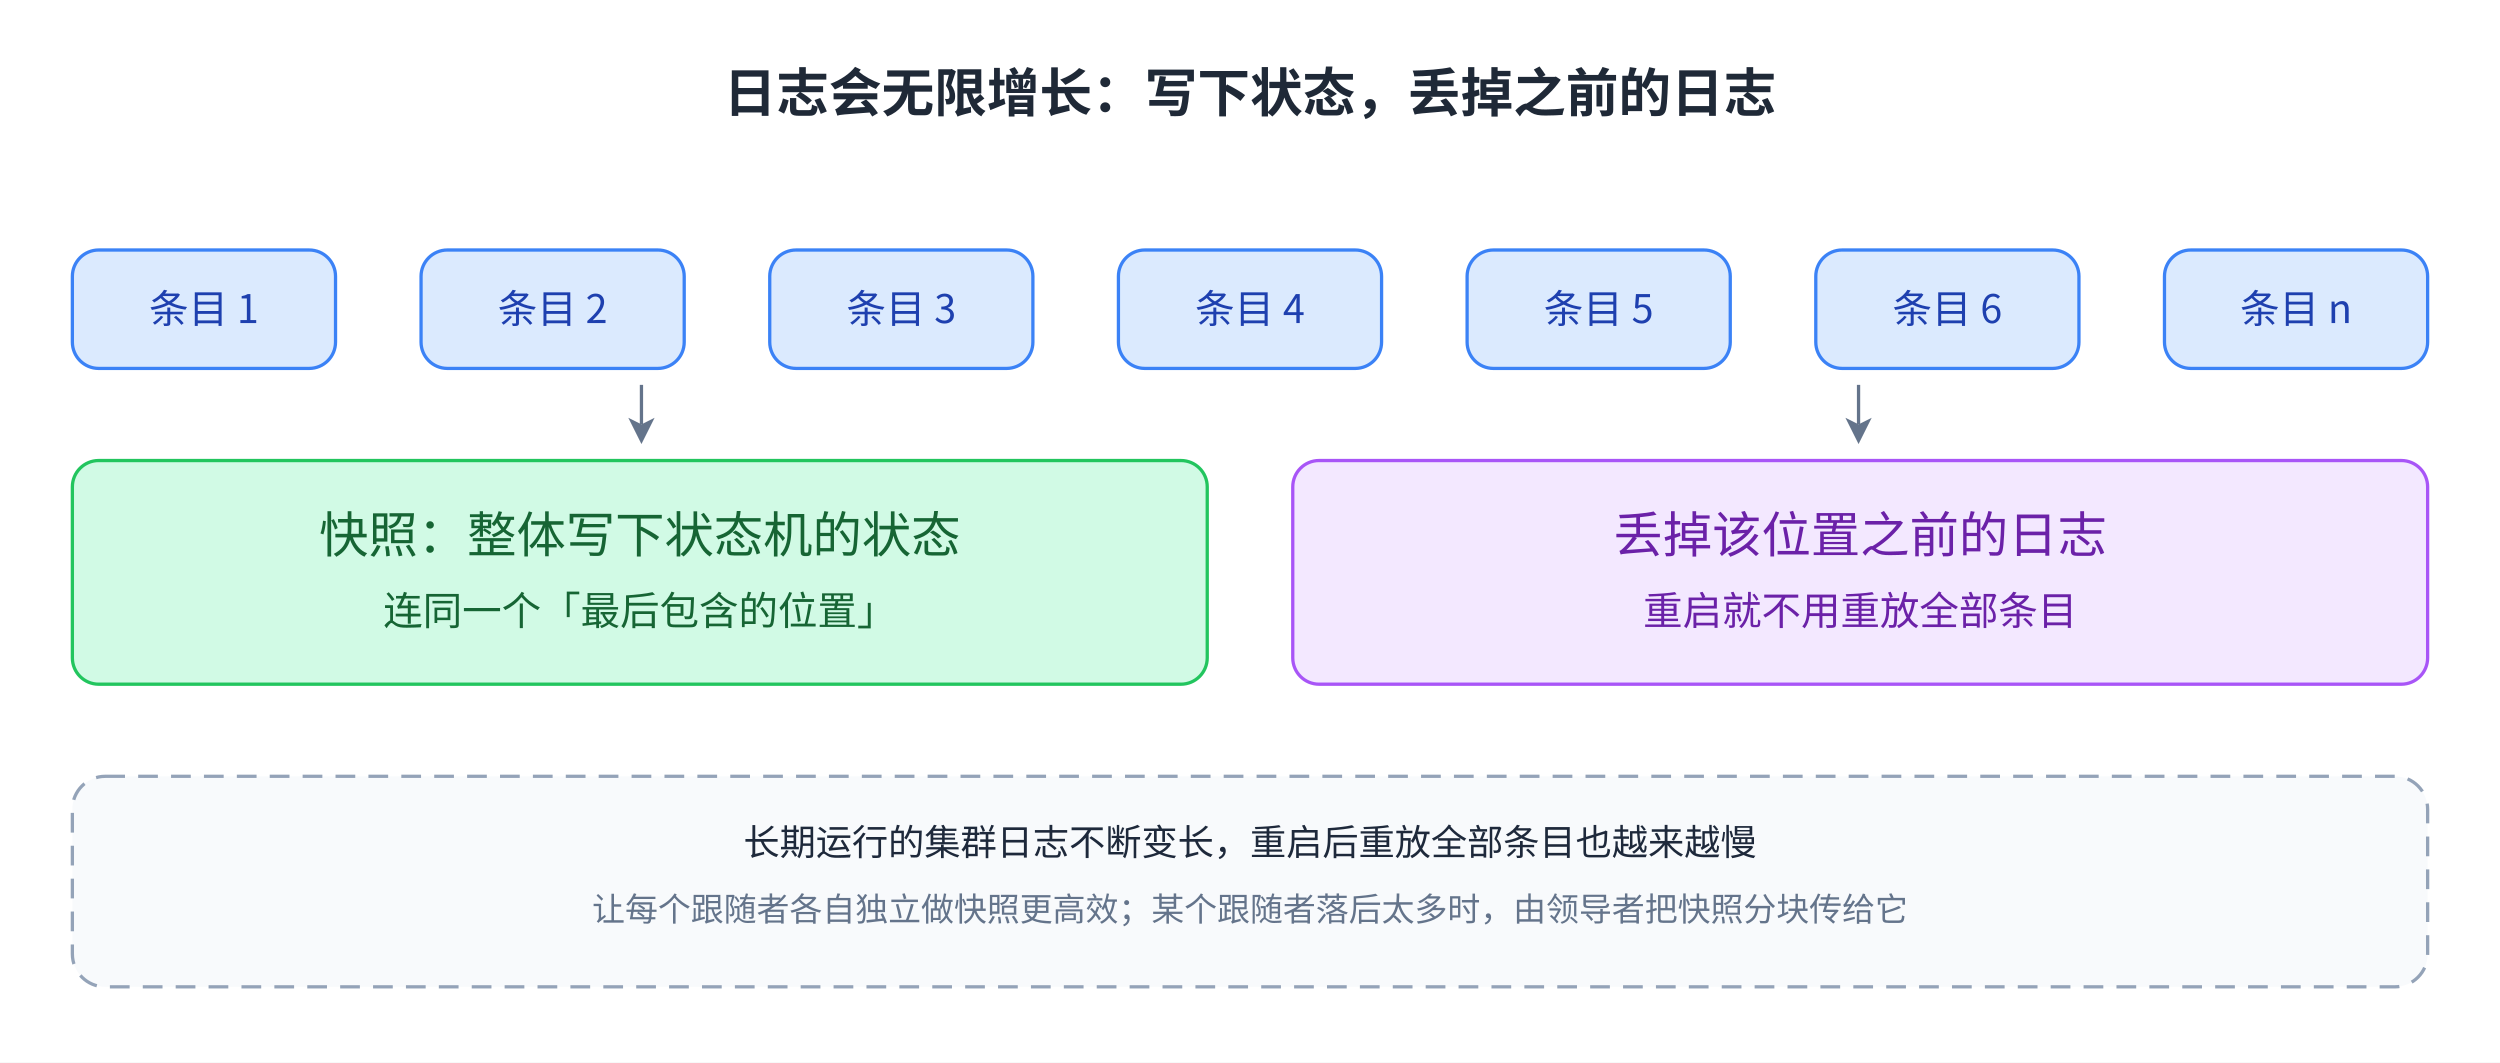
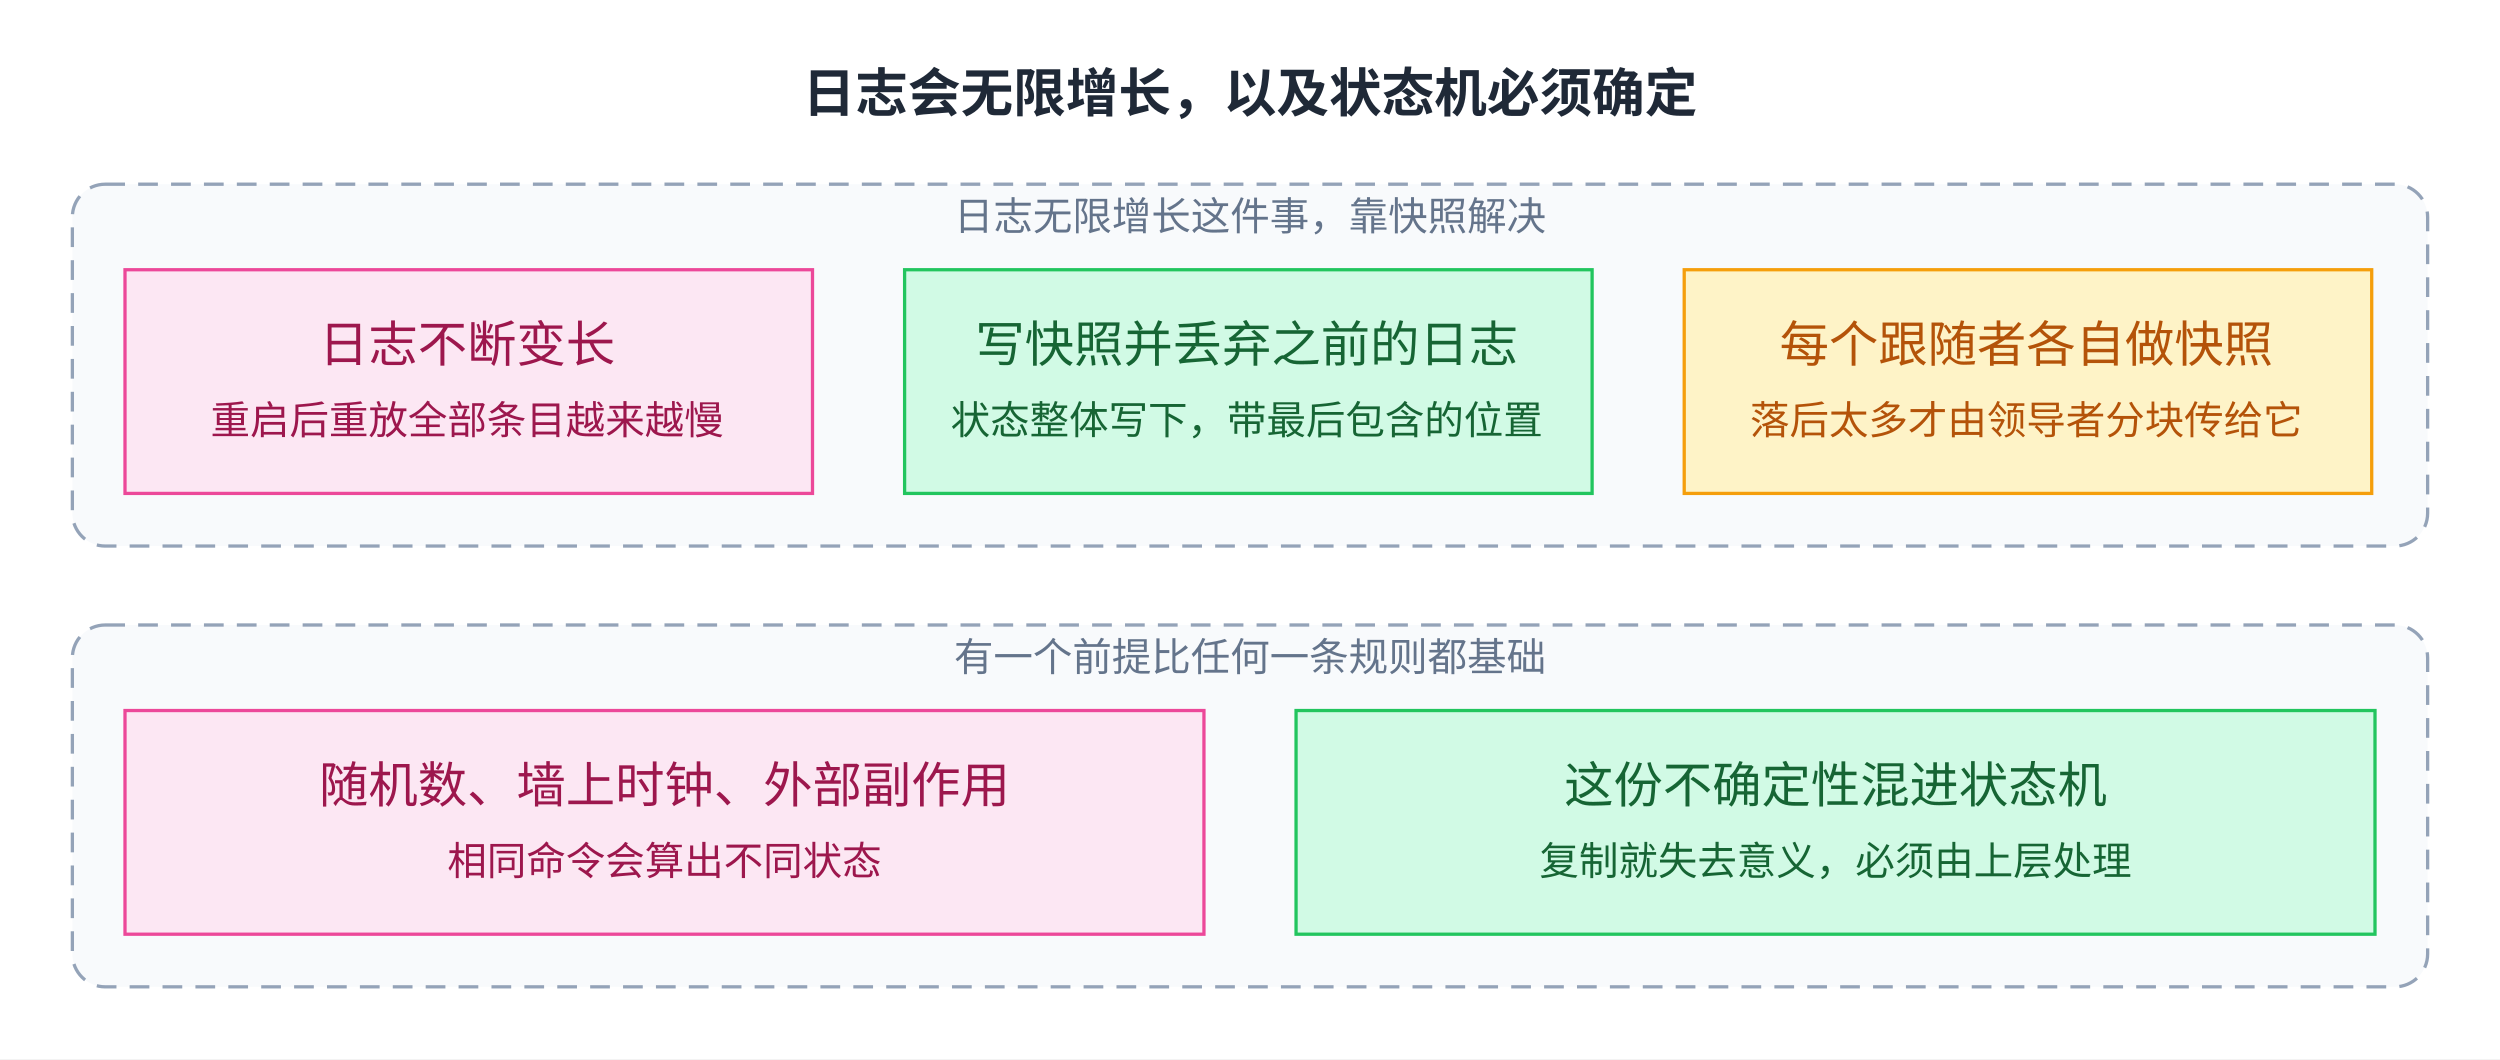
- <svg xmlns="http://www.w3.org/2000/svg" viewBox="0 0 760 323" width="760" height="323" role="img" aria-labelledby="fig-raft-13-title fig-raft-13-desc">
+ <svg xmlns="http://www.w3.org/2000/svg" viewBox="0 0 760 322" width="760" height="322" role="img" aria-labelledby="fig-raft-13-title fig-raft-13-desc">
  <defs>
    <style>
      text { font-family: 'PingFang SC', 'Microsoft YaHei', 'Noto Sans CJK SC', system-ui, sans-serif; }
    </style>
    <marker id="arrow" markerWidth="8" markerHeight="8" refX="2" refY="4" orient="auto" markerUnits="userSpaceOnUse">
      <path d="M0,0 L8,4 L0,8 L2,4 z" fill="#64748b" />
    </marker>
  </defs>
-   <rect x="0" y="0" width="760" height="323" fill="#ffffff" />
-   <text x="380.0" y="34" font-size="16" font-weight="600" fill="#1f2937" text-anchor="middle">日志会无限增长：写下状态，丢掉之前的日志</text>
-   <rect x="22" y="76" width="80" height="36" rx="8" fill="#dbeafe" stroke="#3b82f6" />
-   <text x="62.0" y="98.2" font-size="12" fill="#1e40af" text-anchor="middle">条目 1</text>
-   <rect x="128" y="76" width="80" height="36" rx="8" fill="#dbeafe" stroke="#3b82f6" />
-   <text x="168.0" y="98.2" font-size="12" fill="#1e40af" text-anchor="middle">条目 2</text>
-   <rect x="234" y="76" width="80" height="36" rx="8" fill="#dbeafe" stroke="#3b82f6" />
-   <text x="274.0" y="98.2" font-size="12" fill="#1e40af" text-anchor="middle">条目 3</text>
-   <rect x="340" y="76" width="80" height="36" rx="8" fill="#dbeafe" stroke="#3b82f6" />
-   <text x="380.0" y="98.2" font-size="12" fill="#1e40af" text-anchor="middle">条目 4</text>
-   <rect x="446" y="76" width="80" height="36" rx="8" fill="#dbeafe" stroke="#3b82f6" />
-   <text x="486.0" y="98.2" font-size="12" fill="#1e40af" text-anchor="middle">条目 5</text>
-   <rect x="552" y="76" width="80" height="36" rx="8" fill="#dbeafe" stroke="#3b82f6" />
-   <text x="592.0" y="98.2" font-size="12" fill="#1e40af" text-anchor="middle">条目 6</text>
-   <rect x="658" y="76" width="80" height="36" rx="8" fill="#dbeafe" stroke="#3b82f6" />
-   <text x="698.0" y="98.2" font-size="12" fill="#1e40af" text-anchor="middle">条目 n</text>
-   <path d="M195,117 L195,129" fill="none" stroke="#64748b" marker-end="url(#arrow)" />
-   <path d="M565,117 L565,129" fill="none" stroke="#64748b" marker-end="url(#arrow)" />
-   <rect x="22" y="140" width="345" height="68" rx="8" fill="#d1fae5" stroke="#22c55e" />
-   <text x="194.5" y="168" font-size="15" fill="#166534" text-anchor="middle">快照：整体写下状态机的状态</text>
-   <text x="194.5" y="190" font-size="12" fill="#166534" text-anchor="middle">连同一个「最后包含的位置」</text>
-   <rect x="393" y="140" width="345" height="68" rx="8" fill="#f3e8ff" stroke="#a855f7" />
-   <text x="565.5" y="168" font-size="15" fill="#6b21a8" text-anchor="middle">丢掉该位置之前的日志</text>
-   <text x="565.5" y="190" font-size="12" fill="#6b21a8" text-anchor="middle">重启就不用重放全部条目</text>
-   <rect x="22" y="236" width="716" height="64" rx="10" fill="#f8fafc" stroke="#94a3b8" stroke-dasharray="6,4" />
-   <text x="380.0" y="260" font-size="11" fill="#1e293b" text-anchor="middle">长期运行的集群日志不断变长，重启后重放全部条目也越来越慢</text>
-   <text x="380.0" y="280" font-size="10" fill="#64748b" text-anchor="middle">让每个跟随者各自独立做快照更高效；某个跟随者落后太多时，由领导者把快照分块传给它</text>
+   <rect x="0" y="0" width="760" height="322" fill="#ffffff" />
+   <text x="380" y="34" font-size="16" font-weight="600" fill="#1f2937" text-anchor="middle">日志会无限增长，以及状态机必须确定</text>
+   <rect x="22" y="56" width="716" height="110" rx="10" fill="#f8fafc" stroke="#94a3b8" stroke-dasharray="6,4" />
+   <text x="380" y="70" font-size="12" fill="#64748b" text-anchor="middle">日志无限增长这件事，靠快照解决</text>
+   <rect x="22" y="190" width="716" height="110" rx="10" fill="#f8fafc" stroke="#94a3b8" stroke-dasharray="6,4" />
+   <text x="380" y="204" font-size="12" fill="#64748b" text-anchor="middle">有一个前提比任何一条规则都基础</text>
+   <rect x="38" y="82" width="209" height="68" fill="#fce7f3" stroke="#ec4899" />
+   <text x="142" y="110" font-size="15" fill="#9d174d" text-anchor="middle">日志不断变长</text>
+   <text x="142" y="132" font-size="12" fill="#9d174d" text-anchor="middle">重启后重放全部条目越来越慢</text>
+   <rect x="275" y="82" width="209" height="68" fill="#d1fae5" stroke="#22c55e" />
+   <text x="379" y="110" font-size="15" fill="#166534" text-anchor="middle">写快照并丢弃之前的日志</text>
+   <text x="379" y="132" font-size="12" fill="#166534" text-anchor="middle">状态整体写下，带最后包含的位置</text>
+   <rect x="512" y="82" width="209" height="68" fill="#fef3c7" stroke="#f59e0b" />
+   <text x="616" y="110" font-size="15" fill="#b45309" text-anchor="middle">每个跟随者各自做快照</text>
+   <text x="616" y="132" font-size="12" fill="#b45309" text-anchor="middle">落后太多才由领导者分块传给它</text>
+   <rect x="38" y="216" width="328" height="68" fill="#fce7f3" stroke="#ec4899" />
+   <text x="202" y="244" font-size="15" fill="#9d174d" text-anchor="middle">随机数、墙上时钟、外部副作用</text>
+   <text x="202" y="266" font-size="12" fill="#9d174d" text-anchor="middle">相同命令会算出不同状态</text>
+   <rect x="394" y="216" width="328" height="68" fill="#d1fae5" stroke="#22c55e" />
+   <text x="558" y="244" font-size="15" fill="#166534" text-anchor="middle">这份不确定性混进状态机</text>
+   <text x="558" y="266" font-size="12" fill="#166534" text-anchor="middle">复制就失去意义，必须由上层处理</text>
</svg>
